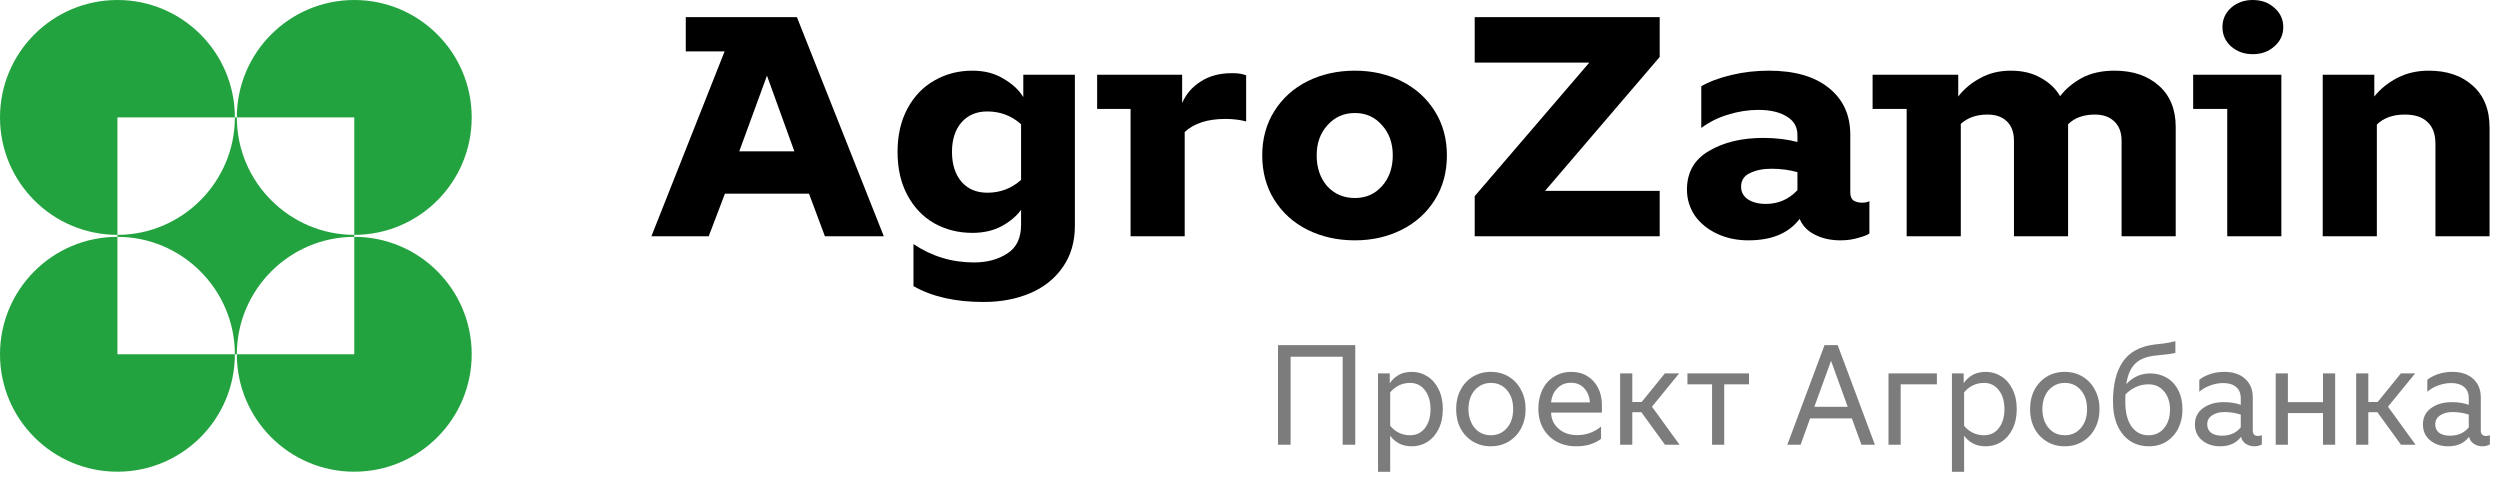
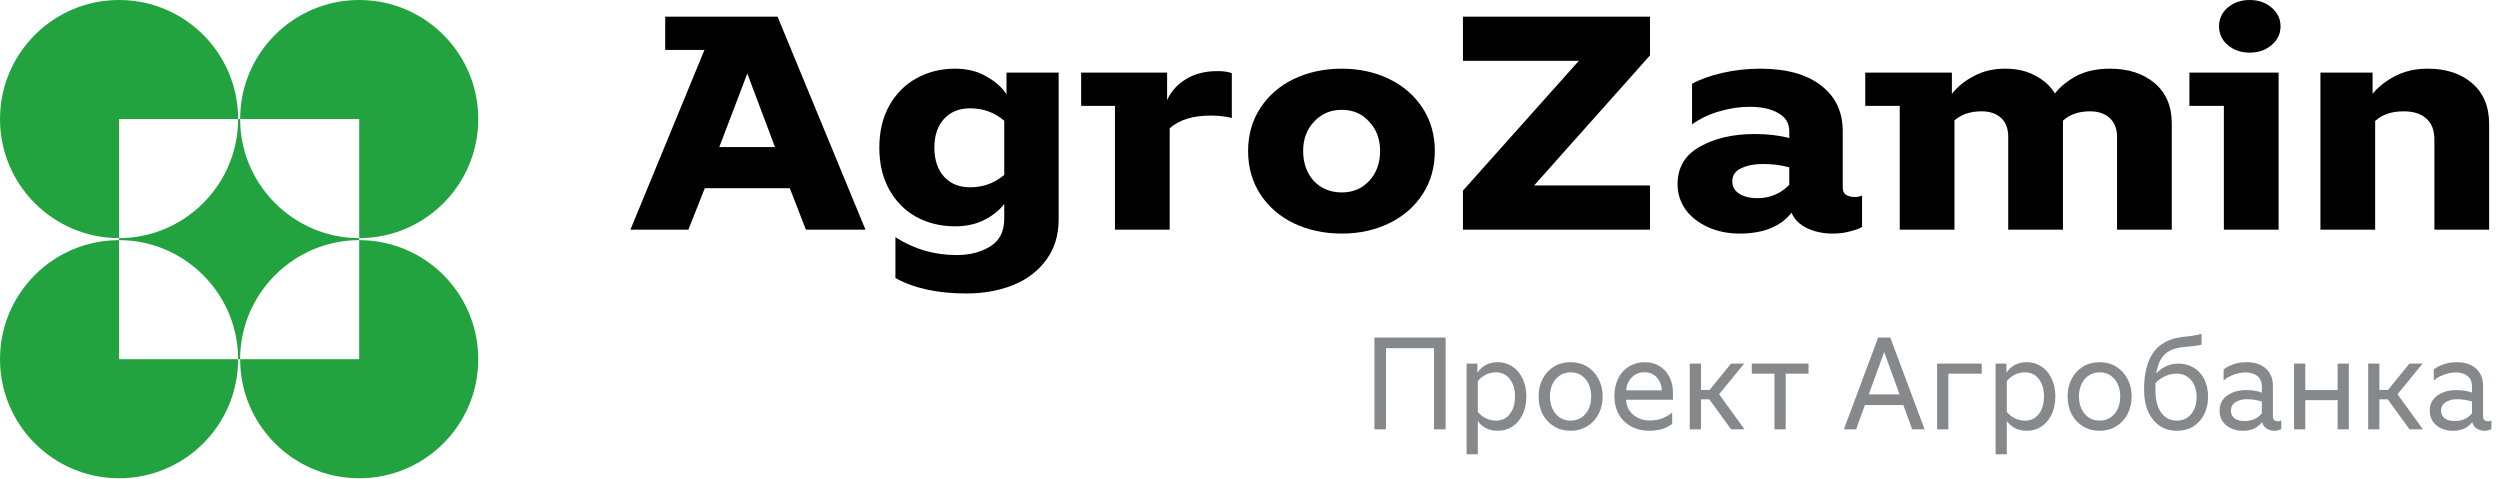
- <svg xmlns="http://www.w3.org/2000/svg" width="212" height="41" viewBox="0 0 212 41" fill="none">
-   <path d="M19.916 9.959H20.084C20.084 15.435 24.565 19.916 30.042 19.916V20.084C24.565 20.084 20.084 24.565 20.084 30.042H19.916C19.916 24.565 15.435 20.084 9.958 20.084V19.916C15.435 19.916 19.916 15.435 19.916 9.959Z" fill="#22A33F" />
-   <path d="M30.042 0C35.542 0 40 4.458 40 9.958C40 15.458 35.542 19.916 30.042 19.916V9.958H20.084C20.084 4.458 24.542 0 30.042 0Z" fill="#22A33F" />
-   <path d="M9.958 0C15.458 0 19.916 4.458 19.916 9.958H9.958V19.916C4.458 19.916 0 15.458 0 9.958C0 4.458 4.458 0 9.958 0Z" fill="#22A33F" />
-   <path d="M30.042 20.084C35.542 20.084 40 24.543 40 30.042C40 35.541 35.542 40 30.042 40C24.543 40 20.084 35.542 20.084 30.042H30.042L30.042 20.084Z" fill="#22A33F" />
-   <path d="M19.916 30.042C19.916 35.542 15.458 40 9.958 40C4.458 40 0 35.541 0 30.042C0 24.543 4.458 20.084 9.958 20.084V30.042H19.916Z" fill="#22A33F" />
-   <path d="M114.927 29.266V37.714H113.859V30.25H109.443V37.714H108.375V29.266H114.927ZM116.856 31.666H117.852V32.506C118.028 32.226 118.272 31.994 118.584 31.81C118.896 31.626 119.28 31.534 119.736 31.534C120.208 31.534 120.644 31.662 121.044 31.918C121.444 32.166 121.76 32.53 121.992 33.01C122.232 33.482 122.352 34.042 122.352 34.69C122.352 35.338 122.232 35.902 121.992 36.382C121.76 36.854 121.444 37.218 121.044 37.474C120.644 37.722 120.208 37.846 119.736 37.846C119.296 37.846 118.924 37.762 118.62 37.594C118.316 37.426 118.072 37.21 117.888 36.946V40.006H116.856V31.666ZM117.888 36.106C118.088 36.354 118.332 36.55 118.62 36.694C118.916 36.838 119.232 36.91 119.568 36.91C120.096 36.91 120.516 36.71 120.828 36.31C121.148 35.902 121.308 35.362 121.308 34.69C121.308 34.026 121.148 33.49 120.828 33.082C120.516 32.674 120.096 32.47 119.568 32.47C119.232 32.47 118.916 32.542 118.62 32.686C118.332 32.83 118.088 33.026 117.888 33.274V36.106ZM126.42 31.534C126.988 31.534 127.496 31.67 127.944 31.942C128.392 32.214 128.74 32.59 128.988 33.07C129.244 33.542 129.372 34.082 129.372 34.69C129.372 35.298 129.244 35.842 128.988 36.322C128.74 36.794 128.392 37.166 127.944 37.438C127.496 37.71 126.988 37.846 126.42 37.846C125.852 37.846 125.344 37.71 124.896 37.438C124.448 37.166 124.1 36.794 123.852 36.322C123.604 35.842 123.48 35.298 123.48 34.69C123.48 34.082 123.604 33.542 123.852 33.07C124.1 32.59 124.448 32.214 124.896 31.942C125.344 31.67 125.852 31.534 126.42 31.534ZM124.524 34.69C124.524 35.122 124.604 35.506 124.764 35.842C124.924 36.178 125.148 36.442 125.436 36.634C125.724 36.818 126.052 36.91 126.42 36.91C126.98 36.91 127.436 36.706 127.788 36.298C128.14 35.89 128.316 35.354 128.316 34.69C128.316 34.026 128.14 33.49 127.788 33.082C127.436 32.674 126.98 32.47 126.42 32.47C126.052 32.47 125.724 32.566 125.436 32.758C125.148 32.942 124.924 33.202 124.764 33.538C124.604 33.874 124.524 34.258 124.524 34.69ZM130.453 34.654C130.453 34.046 130.569 33.506 130.801 33.034C131.041 32.554 131.373 32.186 131.797 31.93C132.221 31.666 132.701 31.534 133.237 31.534C133.757 31.534 134.213 31.654 134.605 31.894C134.997 32.134 135.301 32.466 135.517 32.89C135.733 33.314 135.841 33.794 135.841 34.33V34.99H131.533C131.533 35.318 131.621 35.63 131.797 35.926C131.981 36.214 132.237 36.45 132.565 36.634C132.901 36.81 133.289 36.898 133.729 36.898C134.153 36.898 134.537 36.83 134.881 36.694C135.225 36.558 135.521 36.382 135.769 36.166V37.21C135.561 37.386 135.273 37.538 134.905 37.666C134.537 37.786 134.125 37.846 133.669 37.846C133.045 37.846 132.489 37.714 132.001 37.45C131.513 37.186 131.133 36.814 130.861 36.334C130.589 35.846 130.453 35.286 130.453 34.654ZM134.821 34.126C134.797 33.654 134.641 33.258 134.353 32.938C134.065 32.618 133.689 32.458 133.225 32.458C132.753 32.458 132.365 32.614 132.061 32.926C131.757 33.23 131.581 33.63 131.533 34.126H134.821ZM137.387 31.666H138.419V34.09H139.211L141.179 31.666H142.391L140.087 34.486L142.427 37.714H141.191L139.187 34.954H138.419V37.714H137.387V31.666ZM143.094 31.666H148.314V32.59H146.214V37.714H145.182V32.59H143.094V31.666ZM154.72 29.266H155.836L158.992 37.714H157.852L157.036 35.482H153.496L152.692 37.714H151.564L154.72 29.266ZM156.688 34.498L155.272 30.598L153.856 34.498H156.688ZM160.145 31.666H164.249V32.59H161.177V37.714H160.145V31.666ZM165.524 31.666H166.52V32.506C166.696 32.226 166.94 31.994 167.252 31.81C167.564 31.626 167.948 31.534 168.404 31.534C168.876 31.534 169.312 31.662 169.712 31.918C170.112 32.166 170.428 32.53 170.66 33.01C170.9 33.482 171.02 34.042 171.02 34.69C171.02 35.338 170.9 35.902 170.66 36.382C170.428 36.854 170.112 37.218 169.712 37.474C169.312 37.722 168.876 37.846 168.404 37.846C167.964 37.846 167.592 37.762 167.288 37.594C166.984 37.426 166.74 37.21 166.556 36.946V40.006H165.524V31.666ZM166.556 36.106C166.756 36.354 167 36.55 167.288 36.694C167.584 36.838 167.9 36.91 168.236 36.91C168.764 36.91 169.184 36.71 169.496 36.31C169.816 35.902 169.976 35.362 169.976 34.69C169.976 34.026 169.816 33.49 169.496 33.082C169.184 32.674 168.764 32.47 168.236 32.47C167.9 32.47 167.584 32.542 167.288 32.686C167 32.83 166.756 33.026 166.556 33.274V36.106ZM175.088 31.534C175.656 31.534 176.164 31.67 176.612 31.942C177.06 32.214 177.408 32.59 177.656 33.07C177.912 33.542 178.04 34.082 178.04 34.69C178.04 35.298 177.912 35.842 177.656 36.322C177.408 36.794 177.06 37.166 176.612 37.438C176.164 37.71 175.656 37.846 175.088 37.846C174.52 37.846 174.012 37.71 173.564 37.438C173.116 37.166 172.768 36.794 172.52 36.322C172.272 35.842 172.148 35.298 172.148 34.69C172.148 34.082 172.272 33.542 172.52 33.07C172.768 32.59 173.116 32.214 173.564 31.942C174.012 31.67 174.52 31.534 175.088 31.534ZM173.192 34.69C173.192 35.122 173.272 35.506 173.432 35.842C173.592 36.178 173.816 36.442 174.104 36.634C174.392 36.818 174.72 36.91 175.088 36.91C175.648 36.91 176.104 36.706 176.456 36.298C176.808 35.89 176.984 35.354 176.984 34.69C176.984 34.026 176.808 33.49 176.456 33.082C176.104 32.674 175.648 32.47 175.088 32.47C174.72 32.47 174.392 32.566 174.104 32.758C173.816 32.942 173.592 33.202 173.432 33.538C173.272 33.874 173.192 34.258 173.192 34.69ZM180.225 34.054C180.225 34.966 180.401 35.67 180.753 36.166C181.113 36.662 181.589 36.91 182.181 36.91C182.741 36.91 183.185 36.71 183.513 36.31C183.849 35.902 184.017 35.378 184.017 34.738C184.017 34.106 183.849 33.59 183.513 33.19C183.177 32.79 182.737 32.59 182.193 32.59C181.777 32.59 181.397 32.678 181.053 32.854C180.717 33.022 180.445 33.222 180.237 33.454C180.229 33.582 180.225 33.782 180.225 34.054ZM179.181 34.054C179.181 32.606 179.461 31.478 180.021 30.67C180.581 29.854 181.469 29.37 182.685 29.218C182.765 29.21 183.009 29.182 183.417 29.134C183.825 29.078 184.177 29.01 184.473 28.93V29.926C184.153 30.006 183.621 30.078 182.877 30.142C182.061 30.214 181.457 30.446 181.065 30.838C180.673 31.222 180.421 31.802 180.309 32.578C180.541 32.306 180.833 32.086 181.185 31.918C181.537 31.75 181.921 31.666 182.337 31.666C182.849 31.666 183.313 31.786 183.729 32.026C184.145 32.266 184.473 32.618 184.713 33.082C184.953 33.546 185.073 34.098 185.073 34.738C185.073 35.314 184.957 35.838 184.725 36.31C184.493 36.782 184.161 37.158 183.729 37.438C183.297 37.71 182.797 37.846 182.229 37.846C181.621 37.846 181.085 37.694 180.621 37.39C180.165 37.078 179.809 36.638 179.553 36.07C179.305 35.494 179.181 34.822 179.181 34.054ZM191.804 37.69C191.612 37.794 191.404 37.846 191.18 37.846C190.9 37.846 190.652 37.774 190.436 37.63C190.228 37.486 190.096 37.29 190.04 37.042C189.64 37.578 189.048 37.846 188.264 37.846C187.656 37.846 187.148 37.678 186.74 37.342C186.332 37.006 186.128 36.554 186.128 35.986C186.128 35.402 186.36 34.942 186.824 34.606C187.288 34.27 187.872 34.102 188.576 34.102C189.128 34.102 189.608 34.178 190.016 34.33V33.766C190.016 33.35 189.884 33.034 189.62 32.818C189.356 32.594 188.996 32.482 188.54 32.482C188.156 32.482 187.776 32.554 187.4 32.698C187.032 32.834 186.732 33.01 186.5 33.226V32.206C186.708 32.03 187 31.874 187.376 31.738C187.752 31.602 188.168 31.534 188.624 31.534C189.368 31.534 189.956 31.73 190.388 32.122C190.82 32.514 191.036 33.042 191.036 33.706V36.526C191.036 36.67 191.076 36.782 191.156 36.862C191.236 36.934 191.348 36.97 191.492 36.97C191.62 36.97 191.724 36.946 191.804 36.898V37.69ZM187.172 35.986C187.172 36.282 187.28 36.518 187.496 36.694C187.72 36.862 188.028 36.946 188.42 36.946C189.108 36.946 189.64 36.71 190.016 36.238V35.158C189.584 35.014 189.12 34.942 188.624 34.942C188.216 34.942 187.872 35.034 187.592 35.218C187.312 35.402 187.172 35.658 187.172 35.986ZM198.021 31.666V37.714H196.989V35.026H194.013V37.714H192.981V31.666H194.013V34.102H196.989V31.666H198.021ZM199.801 31.666H200.833V34.09H201.625L203.593 31.666H204.805L202.501 34.486L204.841 37.714H203.605L201.601 34.954H200.833V37.714H199.801V31.666ZM211.14 37.69C210.948 37.794 210.74 37.846 210.516 37.846C210.236 37.846 209.988 37.774 209.772 37.63C209.564 37.486 209.432 37.29 209.376 37.042C208.976 37.578 208.384 37.846 207.6 37.846C206.992 37.846 206.484 37.678 206.076 37.342C205.668 37.006 205.464 36.554 205.464 35.986C205.464 35.402 205.696 34.942 206.16 34.606C206.624 34.27 207.208 34.102 207.912 34.102C208.464 34.102 208.944 34.178 209.352 34.33V33.766C209.352 33.35 209.22 33.034 208.956 32.818C208.692 32.594 208.332 32.482 207.876 32.482C207.492 32.482 207.112 32.554 206.736 32.698C206.368 32.834 206.068 33.01 205.836 33.226V32.206C206.044 32.03 206.336 31.874 206.712 31.738C207.088 31.602 207.504 31.534 207.96 31.534C208.704 31.534 209.292 31.73 209.724 32.122C210.156 32.514 210.372 33.042 210.372 33.706V36.526C210.372 36.67 210.412 36.782 210.492 36.862C210.572 36.934 210.684 36.97 210.828 36.97C210.956 36.97 211.06 36.946 211.14 36.898V37.69ZM206.508 35.986C206.508 36.282 206.616 36.518 206.832 36.694C207.056 36.862 207.364 36.946 207.756 36.946C208.444 36.946 208.976 36.71 209.352 36.238V35.158C208.92 35.014 208.456 34.942 207.96 34.942C207.552 34.942 207.208 35.034 206.928 35.218C206.648 35.402 206.508 35.658 206.508 35.986Z" fill="#7C7C7C" />
-   <path d="M61.448 4.356H58.154V1.452H67.577L74.948 20.038H69.953L68.603 16.421H61.475L60.098 20.038H55.238L61.448 4.356ZM67.361 12.831L65.039 6.415L62.69 12.831H67.361Z" fill="black" />
-   <path d="M83.401 25.608C81.007 25.608 79.028 25.159 77.462 24.262V20.698C79.01 21.736 80.719 22.255 82.591 22.255C83.707 22.255 84.653 22 85.427 21.49C86.2 20.997 86.587 20.187 86.587 19.061V17.794C86.191 18.339 85.633 18.806 84.913 19.193C84.212 19.563 83.392 19.747 82.457 19.747C81.269 19.747 80.189 19.475 79.216 18.929C78.263 18.383 77.507 17.591 76.949 16.553C76.391 15.515 76.112 14.291 76.112 12.883C76.112 11.475 76.391 10.252 76.949 9.214C77.507 8.175 78.263 7.383 79.216 6.838C80.189 6.274 81.269 5.993 82.457 5.993C83.483 5.993 84.365 6.222 85.103 6.679C85.858 7.119 86.416 7.638 86.776 8.237V6.336H91.15V19.14C91.15 20.513 90.808 21.683 90.124 22.651C89.44 23.637 88.513 24.376 87.343 24.869C86.173 25.362 84.859 25.608 83.401 25.608ZM80.728 12.883C80.728 13.939 80.999 14.784 81.538 15.418C82.079 16.034 82.808 16.342 83.725 16.342C84.823 16.342 85.777 15.981 86.587 15.259V10.534C85.777 9.812 84.823 9.451 83.725 9.451C82.808 9.451 82.079 9.759 81.538 10.375C80.999 10.991 80.728 11.827 80.728 12.883Z" fill="black" />
-   <path d="M95.872 9.24H93.037V6.336H100.246V8.738C100.57 7.982 101.092 7.374 101.812 6.917C102.532 6.442 103.423 6.204 104.485 6.204C104.989 6.204 105.385 6.266 105.673 6.389V10.296C105.133 10.155 104.548 10.085 103.918 10.085C102.406 10.085 101.254 10.454 100.462 11.194V20.038H95.872V9.24Z" fill="black" />
-   <path d="M114.894 5.993C116.352 5.993 117.675 6.292 118.863 6.89C120.051 7.489 120.987 8.334 121.671 9.425C122.355 10.516 122.697 11.766 122.697 13.174C122.697 14.599 122.355 15.858 121.671 16.949C120.987 18.04 120.051 18.885 118.863 19.483C117.675 20.082 116.352 20.381 114.894 20.381C113.418 20.381 112.077 20.082 110.871 19.483C109.683 18.885 108.747 18.04 108.063 16.949C107.379 15.858 107.037 14.599 107.037 13.174C107.037 11.766 107.379 10.516 108.063 9.425C108.747 8.334 109.683 7.489 110.871 6.89C112.077 6.292 113.418 5.993 114.894 5.993ZM111.654 13.174C111.654 14.23 111.951 15.101 112.545 15.787C113.157 16.456 113.94 16.791 114.894 16.791C115.83 16.791 116.595 16.456 117.189 15.787C117.801 15.101 118.107 14.23 118.107 13.174C118.107 12.135 117.801 11.282 117.189 10.613C116.595 9.927 115.83 9.583 114.894 9.583C113.958 9.583 113.184 9.927 112.572 10.613C111.96 11.282 111.654 12.135 111.654 13.174Z" fill="black" />
-   <path d="M134.775 5.306H125.055V1.452H140.742V4.831L131.022 16.183H140.742V20.038H125.055V16.632L134.775 5.306Z" fill="black" />
-   <path d="M158.525 19.8C158.363 19.923 158.048 20.047 157.58 20.17C157.13 20.311 156.626 20.381 156.068 20.381C155.258 20.381 154.538 20.223 153.908 19.906C153.278 19.589 152.846 19.14 152.612 18.559C151.694 19.774 150.245 20.381 148.265 20.381C147.293 20.381 146.411 20.196 145.619 19.827C144.827 19.457 144.197 18.947 143.729 18.295C143.279 17.627 143.054 16.887 143.054 16.078C143.054 14.617 143.675 13.526 144.917 12.804C146.159 12.065 147.698 11.695 149.534 11.695C150.578 11.695 151.541 11.81 152.423 12.039V11.458C152.423 10.754 152.117 10.226 151.505 9.874C150.911 9.504 150.11 9.319 149.102 9.319C148.256 9.319 147.41 9.451 146.564 9.715C145.718 9.962 144.953 10.34 144.269 10.851V7.313C144.935 6.926 145.781 6.609 146.807 6.362C147.833 6.116 148.895 5.993 149.993 5.993C152.171 5.993 153.863 6.477 155.069 7.445C156.293 8.413 156.905 9.742 156.905 11.431V16.342C156.905 16.641 156.995 16.861 157.175 17.002C157.373 17.125 157.616 17.187 157.904 17.187C158.174 17.187 158.381 17.143 158.525 17.055V19.8ZM147.644 15.84C147.644 16.28 147.833 16.632 148.211 16.896C148.607 17.16 149.12 17.292 149.75 17.292C150.794 17.292 151.685 16.905 152.423 16.131V14.599C151.739 14.406 151.001 14.309 150.209 14.309C149.507 14.309 148.904 14.432 148.4 14.678C147.896 14.907 147.644 15.295 147.644 15.84Z" fill="black" />
-   <path d="M161.685 20.038V9.24H158.796V6.336H166.059V8.184C166.545 7.55 167.166 7.031 167.922 6.626C168.678 6.204 169.542 5.993 170.514 5.993C171.504 5.993 172.35 6.195 173.052 6.6C173.772 6.987 174.321 7.506 174.699 8.158C175.149 7.559 175.752 7.049 176.508 6.626C177.282 6.204 178.218 5.993 179.316 5.993C180.864 5.993 182.115 6.415 183.069 7.26C184.023 8.105 184.5 9.275 184.5 10.771V20.038H179.91V11.933C179.91 11.229 179.703 10.683 179.289 10.296C178.893 9.909 178.344 9.715 177.642 9.715C176.688 9.715 175.932 9.988 175.374 10.534V20.038H170.784V11.933C170.784 11.229 170.586 10.683 170.19 10.296C169.794 9.909 169.245 9.715 168.543 9.715C167.607 9.715 166.851 9.979 166.275 10.507V20.038H161.685Z" fill="black" />
-   <path d="M193.459 20.038H188.869V9.24H185.98V6.336H193.459V20.038ZM191.029 0C191.767 0 192.379 0.22 192.865 0.66C193.369 1.1 193.621 1.646 193.621 2.297C193.621 2.948 193.369 3.494 192.865 3.934C192.379 4.374 191.767 4.594 191.029 4.594C190.309 4.594 189.697 4.374 189.193 3.934C188.707 3.494 188.464 2.948 188.464 2.297C188.464 1.646 188.707 1.1 189.193 0.66C189.697 0.22 190.309 0 191.029 0Z" fill="black" />
-   <path d="M196.967 20.038V6.336H201.341V8.184C201.845 7.55 202.484 7.031 203.258 6.626C204.05 6.204 204.95 5.993 205.958 5.993C207.506 5.993 208.748 6.415 209.684 7.26C210.638 8.105 211.115 9.293 211.115 10.824V20.038H206.525V12.197C206.525 11.37 206.3 10.754 205.85 10.349C205.418 9.927 204.779 9.715 203.933 9.715C202.925 9.715 202.133 9.997 201.557 10.56V20.038H196.967Z" fill="black" />
+ <svg xmlns="http://www.w3.org/2000/svg" width="230" height="44" viewBox="0 0 230 44" fill="none">
+   <path d="M21.907 10.954H22.092C22.092 16.979 27.021 21.908 33.046 21.908V22.093C27.021 22.093 22.092 27.022 22.092 33.047H21.907C21.907 27.022 16.978 22.093 10.953 22.093V21.908C16.978 21.908 21.907 16.979 21.907 10.954Z" fill="#22A33F" />
+   <path d="M33.047 0C39.096 0 44 4.904 44 10.954C44 17.004 39.096 21.908 33.047 21.908V10.954H22.093C22.093 4.904 26.997 0 33.047 0Z" fill="#22A33F" />
+   <path d="M10.954 0C17.003 0 21.908 4.904 21.908 10.954H10.954V21.908C4.904 21.908 0 17.004 0 10.954C0 4.904 4.904 0 10.954 0Z" fill="#22A33F" />
+   <path d="M33.047 22.093C39.096 22.093 44 26.997 44 33.046C44 39.096 39.096 44 33.047 44C26.997 44 22.093 39.096 22.093 33.047H33.046L33.047 22.093Z" fill="#22A33F" />
+   <path d="M21.908 33.047C21.908 39.096 17.003 44 10.954 44C4.904 44 0 39.096 0 33.046C0 26.997 4.904 22.093 10.954 22.093V33.047H21.908Z" fill="#22A33F" />
+   <path d="M132.998 31.052V39.5H131.93V32.036H127.514V39.5H126.446V31.052H132.998ZM134.927 33.452H135.923V34.292C136.099 34.012 136.343 33.78 136.655 33.596C136.967 33.412 137.351 33.32 137.807 33.32C138.279 33.32 138.715 33.448 139.115 33.704C139.515 33.952 139.831 34.316 140.063 34.796C140.303 35.268 140.423 35.828 140.423 36.476C140.423 37.124 140.303 37.688 140.063 38.168C139.831 38.64 139.515 39.004 139.115 39.26C138.715 39.508 138.279 39.632 137.807 39.632C137.367 39.632 136.995 39.548 136.691 39.38C136.387 39.212 136.143 38.996 135.959 38.732V41.792H134.927V33.452ZM135.959 37.892C136.159 38.14 136.403 38.336 136.691 38.48C136.987 38.624 137.303 38.696 137.639 38.696C138.167 38.696 138.587 38.496 138.899 38.096C139.219 37.688 139.379 37.148 139.379 36.476C139.379 35.812 139.219 35.276 138.899 34.868C138.587 34.46 138.167 34.256 137.639 34.256C137.303 34.256 136.987 34.328 136.691 34.472C136.403 34.616 136.159 34.812 135.959 35.06V37.892ZM144.492 33.32C145.06 33.32 145.568 33.456 146.016 33.728C146.464 34 146.812 34.376 147.06 34.856C147.316 35.328 147.444 35.868 147.444 36.476C147.444 37.084 147.316 37.628 147.06 38.108C146.812 38.58 146.464 38.952 146.016 39.224C145.568 39.496 145.06 39.632 144.492 39.632C143.924 39.632 143.416 39.496 142.968 39.224C142.52 38.952 142.172 38.58 141.924 38.108C141.676 37.628 141.552 37.084 141.552 36.476C141.552 35.868 141.676 35.328 141.924 34.856C142.172 34.376 142.52 34 142.968 33.728C143.416 33.456 143.924 33.32 144.492 33.32ZM142.596 36.476C142.596 36.908 142.676 37.292 142.836 37.628C142.996 37.964 143.22 38.228 143.508 38.42C143.796 38.604 144.124 38.696 144.492 38.696C145.052 38.696 145.508 38.492 145.86 38.084C146.212 37.676 146.388 37.14 146.388 36.476C146.388 35.812 146.212 35.276 145.86 34.868C145.508 34.46 145.052 34.256 144.492 34.256C144.124 34.256 143.796 34.352 143.508 34.544C143.22 34.728 142.996 34.988 142.836 35.324C142.676 35.66 142.596 36.044 142.596 36.476ZM148.524 36.44C148.524 35.832 148.64 35.292 148.872 34.82C149.112 34.34 149.444 33.972 149.868 33.716C150.292 33.452 150.772 33.32 151.308 33.32C151.828 33.32 152.284 33.44 152.676 33.68C153.068 33.92 153.372 34.252 153.588 34.676C153.804 35.1 153.912 35.58 153.912 36.116V36.776H149.604C149.604 37.104 149.692 37.416 149.868 37.712C150.052 38 150.308 38.236 150.636 38.42C150.972 38.596 151.36 38.684 151.8 38.684C152.224 38.684 152.608 38.616 152.952 38.48C153.296 38.344 153.592 38.168 153.84 37.952V38.996C153.632 39.172 153.344 39.324 152.976 39.452C152.608 39.572 152.196 39.632 151.74 39.632C151.116 39.632 150.56 39.5 150.072 39.236C149.584 38.972 149.204 38.6 148.932 38.12C148.66 37.632 148.524 37.072 148.524 36.44ZM152.892 35.912C152.868 35.44 152.712 35.044 152.424 34.724C152.136 34.404 151.76 34.244 151.296 34.244C150.824 34.244 150.436 34.4 150.132 34.712C149.828 35.016 149.652 35.416 149.604 35.912H152.892ZM155.458 33.452H156.49V35.876H157.282L159.25 33.452H160.462L158.158 36.272L160.498 39.5H159.262L157.258 36.74H156.49V39.5H155.458V33.452ZM161.165 33.452H166.385V34.376H164.285V39.5H163.253V34.376H161.165V33.452ZM172.791 31.052H173.907L177.063 39.5H175.923L175.107 37.268H171.567L170.763 39.5H169.635L172.791 31.052ZM174.759 36.284L173.343 32.384L171.927 36.284H174.759ZM178.216 33.452H182.32V34.376H179.248V39.5H178.216V33.452ZM183.595 33.452H184.591V34.292C184.767 34.012 185.011 33.78 185.323 33.596C185.635 33.412 186.019 33.32 186.475 33.32C186.947 33.32 187.383 33.448 187.783 33.704C188.183 33.952 188.499 34.316 188.731 34.796C188.971 35.268 189.091 35.828 189.091 36.476C189.091 37.124 188.971 37.688 188.731 38.168C188.499 38.64 188.183 39.004 187.783 39.26C187.383 39.508 186.947 39.632 186.475 39.632C186.035 39.632 185.663 39.548 185.359 39.38C185.055 39.212 184.811 38.996 184.627 38.732V41.792H183.595V33.452ZM184.627 37.892C184.827 38.14 185.071 38.336 185.359 38.48C185.655 38.624 185.971 38.696 186.307 38.696C186.835 38.696 187.255 38.496 187.567 38.096C187.887 37.688 188.047 37.148 188.047 36.476C188.047 35.812 187.887 35.276 187.567 34.868C187.255 34.46 186.835 34.256 186.307 34.256C185.971 34.256 185.655 34.328 185.359 34.472C185.071 34.616 184.827 34.812 184.627 35.06V37.892ZM193.16 33.32C193.728 33.32 194.236 33.456 194.684 33.728C195.132 34 195.48 34.376 195.728 34.856C195.984 35.328 196.112 35.868 196.112 36.476C196.112 37.084 195.984 37.628 195.728 38.108C195.48 38.58 195.132 38.952 194.684 39.224C194.236 39.496 193.728 39.632 193.16 39.632C192.592 39.632 192.084 39.496 191.636 39.224C191.188 38.952 190.84 38.58 190.592 38.108C190.344 37.628 190.22 37.084 190.22 36.476C190.22 35.868 190.344 35.328 190.592 34.856C190.84 34.376 191.188 34 191.636 33.728C192.084 33.456 192.592 33.32 193.16 33.32ZM191.264 36.476C191.264 36.908 191.344 37.292 191.504 37.628C191.664 37.964 191.888 38.228 192.176 38.42C192.464 38.604 192.792 38.696 193.16 38.696C193.72 38.696 194.176 38.492 194.528 38.084C194.88 37.676 195.056 37.14 195.056 36.476C195.056 35.812 194.88 35.276 194.528 34.868C194.176 34.46 193.72 34.256 193.16 34.256C192.792 34.256 192.464 34.352 192.176 34.544C191.888 34.728 191.664 34.988 191.504 35.324C191.344 35.66 191.264 36.044 191.264 36.476ZM198.296 35.84C198.296 36.752 198.472 37.456 198.824 37.952C199.184 38.448 199.66 38.696 200.252 38.696C200.812 38.696 201.256 38.496 201.584 38.096C201.92 37.688 202.088 37.164 202.088 36.524C202.088 35.892 201.92 35.376 201.584 34.976C201.248 34.576 200.808 34.376 200.264 34.376C199.848 34.376 199.468 34.464 199.124 34.64C198.788 34.808 198.516 35.008 198.308 35.24C198.3 35.368 198.296 35.568 198.296 35.84ZM197.252 35.84C197.252 34.392 197.532 33.264 198.092 32.456C198.652 31.64 199.54 31.156 200.756 31.004C200.836 30.996 201.08 30.968 201.488 30.92C201.896 30.864 202.248 30.796 202.544 30.716V31.712C202.224 31.792 201.692 31.864 200.948 31.928C200.132 32 199.528 32.232 199.136 32.624C198.744 33.008 198.492 33.588 198.38 34.364C198.612 34.092 198.904 33.872 199.256 33.704C199.608 33.536 199.992 33.452 200.408 33.452C200.92 33.452 201.384 33.572 201.8 33.812C202.216 34.052 202.544 34.404 202.784 34.868C203.024 35.332 203.144 35.884 203.144 36.524C203.144 37.1 203.028 37.624 202.796 38.096C202.564 38.568 202.232 38.944 201.8 39.224C201.368 39.496 200.868 39.632 200.3 39.632C199.692 39.632 199.156 39.48 198.692 39.176C198.236 38.864 197.88 38.424 197.624 37.856C197.376 37.28 197.252 36.608 197.252 35.84ZM209.876 39.476C209.684 39.58 209.476 39.632 209.252 39.632C208.972 39.632 208.724 39.56 208.508 39.416C208.3 39.272 208.168 39.076 208.112 38.828C207.712 39.364 207.12 39.632 206.336 39.632C205.728 39.632 205.22 39.464 204.812 39.128C204.404 38.792 204.2 38.34 204.2 37.772C204.2 37.188 204.432 36.728 204.896 36.392C205.36 36.056 205.944 35.888 206.648 35.888C207.2 35.888 207.68 35.964 208.088 36.116V35.552C208.088 35.136 207.956 34.82 207.692 34.604C207.428 34.38 207.068 34.268 206.612 34.268C206.228 34.268 205.848 34.34 205.472 34.484C205.104 34.62 204.804 34.796 204.572 35.012V33.992C204.78 33.816 205.072 33.66 205.448 33.524C205.824 33.388 206.24 33.32 206.696 33.32C207.44 33.32 208.028 33.516 208.46 33.908C208.892 34.3 209.108 34.828 209.108 35.492V38.312C209.108 38.456 209.148 38.568 209.228 38.648C209.308 38.72 209.42 38.756 209.564 38.756C209.692 38.756 209.796 38.732 209.876 38.684V39.476ZM205.244 37.772C205.244 38.068 205.352 38.304 205.568 38.48C205.792 38.648 206.1 38.732 206.492 38.732C207.18 38.732 207.712 38.496 208.088 38.024V36.944C207.656 36.8 207.192 36.728 206.696 36.728C206.288 36.728 205.944 36.82 205.664 37.004C205.384 37.188 205.244 37.444 205.244 37.772ZM216.092 33.452V39.5H215.06V36.812H212.084V39.5H211.052V33.452H212.084V35.888H215.06V33.452H216.092ZM217.872 33.452H218.904V35.876H219.696L221.664 33.452H222.876L220.572 36.272L222.912 39.5H221.676L219.672 36.74H218.904V39.5H217.872V33.452ZM229.212 39.476C229.02 39.58 228.812 39.632 228.588 39.632C228.308 39.632 228.06 39.56 227.844 39.416C227.636 39.272 227.504 39.076 227.448 38.828C227.048 39.364 226.456 39.632 225.672 39.632C225.064 39.632 224.556 39.464 224.148 39.128C223.74 38.792 223.536 38.34 223.536 37.772C223.536 37.188 223.768 36.728 224.232 36.392C224.696 36.056 225.28 35.888 225.984 35.888C226.536 35.888 227.016 35.964 227.424 36.116V35.552C227.424 35.136 227.292 34.82 227.028 34.604C226.764 34.38 226.404 34.268 225.948 34.268C225.564 34.268 225.184 34.34 224.808 34.484C224.44 34.62 224.14 34.796 223.908 35.012V33.992C224.116 33.816 224.408 33.66 224.784 33.524C225.16 33.388 225.576 33.32 226.032 33.32C226.776 33.32 227.364 33.516 227.796 33.908C228.228 34.3 228.444 34.828 228.444 35.492V38.312C228.444 38.456 228.484 38.568 228.564 38.648C228.644 38.72 228.756 38.756 228.9 38.756C229.028 38.756 229.132 38.732 229.212 38.684V39.476ZM224.58 37.772C224.58 38.068 224.688 38.304 224.904 38.48C225.128 38.648 225.436 38.732 225.828 38.732C226.516 38.732 227.048 38.496 227.424 38.024V36.944C226.992 36.8 226.528 36.728 226.032 36.728C225.624 36.728 225.28 36.82 225 37.004C224.72 37.188 224.58 37.444 224.58 37.772Z" fill="#86898C" />
+   <path d="M64.812 4.593H61.199V1.531H71.536L79.622 21.127H74.142L72.662 17.313H64.842L63.331 21.127H58L64.812 4.593ZM71.299 13.528L68.752 6.764L66.175 13.528H71.299Z" fill="black" />
+   <path d="M88.896 27C86.269 27 84.097 26.527 82.379 25.58V21.823C84.078 22.918 85.954 23.465 88.007 23.465C89.231 23.465 90.268 23.196 91.117 22.658C91.966 22.138 92.391 21.285 92.391 20.097V18.761C91.956 19.336 91.344 19.828 90.554 20.236C89.784 20.626 88.886 20.821 87.859 20.821C86.556 20.821 85.371 20.533 84.305 19.958C83.258 19.383 82.429 18.547 81.817 17.453C81.204 16.358 80.898 15.068 80.898 13.584C80.898 12.099 81.204 10.809 81.817 9.714C82.429 8.62 83.258 7.785 84.305 7.209C85.371 6.615 86.556 6.319 87.859 6.319C88.985 6.319 89.952 6.56 90.762 7.042C91.591 7.506 92.203 8.054 92.598 8.685V6.68H97.396V20.18C97.396 21.628 97.021 22.862 96.271 23.883C95.52 24.922 94.504 25.701 93.22 26.221C91.937 26.74 90.495 27 88.896 27ZM85.963 13.584C85.963 14.697 86.26 15.588 86.852 16.256C87.444 16.905 88.244 17.23 89.251 17.23C90.456 17.23 91.502 16.849 92.391 16.089V11.106C91.502 10.345 90.456 9.965 89.251 9.965C88.244 9.965 87.444 10.29 86.852 10.939C86.26 11.589 85.963 12.47 85.963 13.584Z" fill="black" />
+   <path d="M102.576 9.742H99.466V6.68H107.374V9.213C107.73 8.415 108.302 7.775 109.092 7.293C109.882 6.792 110.86 6.541 112.025 6.541C112.578 6.541 113.012 6.606 113.328 6.736V10.856C112.736 10.707 112.094 10.633 111.403 10.633C109.744 10.633 108.48 11.023 107.611 11.802V21.127H102.576V9.742Z" fill="black" />
+   <path d="M123.444 6.319C125.043 6.319 126.495 6.634 127.798 7.265C129.101 7.896 130.128 8.787 130.878 9.937C131.629 11.088 132.004 12.405 132.004 13.89C132.004 15.393 131.629 16.72 130.878 17.87C130.128 19.021 129.101 19.911 127.798 20.542C126.495 21.173 125.043 21.489 123.444 21.489C121.825 21.489 120.354 21.173 119.031 20.542C117.728 19.911 116.701 19.021 115.95 17.87C115.2 16.72 114.825 15.393 114.825 13.89C114.825 12.405 115.2 11.088 115.95 9.937C116.701 8.787 117.728 7.896 119.031 7.265C120.354 6.634 121.825 6.319 123.444 6.319ZM119.89 13.89C119.89 15.003 120.216 15.922 120.867 16.645C121.539 17.351 122.397 17.703 123.444 17.703C124.471 17.703 125.31 17.351 125.962 16.645C126.633 15.922 126.969 15.003 126.969 13.89C126.969 12.795 126.633 11.895 125.962 11.19C125.31 10.466 124.471 10.104 123.444 10.104C122.417 10.104 121.568 10.466 120.897 11.19C120.225 11.895 119.89 12.795 119.89 13.89Z" fill="black" />
+   <path d="M145.254 5.595H134.591V1.531H151.8V5.094L141.137 17.063H151.8V21.127H134.591V17.536L145.254 5.595Z" fill="black" />
+   <path d="M171.308 20.876C171.13 21.006 170.784 21.136 170.271 21.266C169.777 21.414 169.224 21.489 168.612 21.489C167.724 21.489 166.934 21.322 166.243 20.988C165.552 20.654 165.078 20.18 164.821 19.568C163.814 20.849 162.224 21.489 160.052 21.489C158.986 21.489 158.018 21.294 157.15 20.904C156.281 20.514 155.59 19.976 155.076 19.29C154.583 18.584 154.336 17.805 154.336 16.951C154.336 15.411 155.017 14.261 156.38 13.5C157.742 12.721 159.43 12.331 161.444 12.331C162.59 12.331 163.646 12.451 164.614 12.693V12.08C164.614 11.338 164.278 10.781 163.607 10.41C162.955 10.021 162.076 9.826 160.971 9.826C160.042 9.826 159.114 9.965 158.186 10.243C157.258 10.503 156.419 10.902 155.669 11.44V7.71C156.399 7.302 157.327 6.968 158.453 6.708C159.578 6.448 160.743 6.319 161.948 6.319C164.337 6.319 166.193 6.829 167.516 7.849C168.859 8.87 169.53 10.271 169.53 12.053V17.23C169.53 17.545 169.629 17.777 169.827 17.926C170.044 18.056 170.31 18.121 170.626 18.121C170.923 18.121 171.15 18.074 171.308 17.981V20.876ZM159.371 16.701C159.371 17.165 159.578 17.536 159.993 17.814C160.428 18.093 160.99 18.232 161.681 18.232C162.827 18.232 163.804 17.824 164.614 17.007V15.393C163.863 15.189 163.054 15.087 162.185 15.087C161.415 15.087 160.753 15.216 160.2 15.476C159.648 15.717 159.371 16.126 159.371 16.701Z" fill="black" />
+   <path d="M174.774 21.127V9.742H171.605V6.68H179.573V8.629C180.106 7.961 180.787 7.413 181.617 6.987C182.446 6.541 183.394 6.319 184.46 6.319C185.546 6.319 186.474 6.532 187.244 6.959C188.034 7.367 188.636 7.914 189.051 8.601C189.545 7.97 190.206 7.432 191.035 6.987C191.885 6.541 192.911 6.319 194.116 6.319C195.814 6.319 197.186 6.764 198.233 7.655C199.28 8.545 199.803 9.779 199.803 11.357V21.127H194.768V12.581C194.768 11.839 194.54 11.264 194.086 10.856C193.652 10.447 193.05 10.243 192.279 10.243C191.233 10.243 190.404 10.531 189.791 11.106V21.127H184.756V12.581C184.756 11.839 184.539 11.264 184.105 10.856C183.67 10.447 183.068 10.243 182.298 10.243C181.271 10.243 180.442 10.522 179.81 11.078V21.127H174.774Z" fill="black" />
+   <path d="M209.632 21.127H204.596V9.742H201.427V6.68H209.632V21.127ZM206.966 0C207.775 0 208.447 0.232 208.98 0.696C209.533 1.16 209.809 1.735 209.809 2.422C209.809 3.108 209.533 3.684 208.98 4.147C208.447 4.611 207.775 4.843 206.966 4.843C206.176 4.843 205.505 4.611 204.952 4.147C204.419 3.684 204.152 3.108 204.152 2.422C204.152 1.735 204.419 1.16 204.952 0.696C205.505 0.232 206.176 0 206.966 0Z" fill="black" />
+   <path d="M213.479 21.127V6.68H218.278V8.629C218.831 7.961 219.532 7.413 220.381 6.987C221.25 6.541 222.237 6.319 223.343 6.319C225.041 6.319 226.403 6.764 227.43 7.655C228.477 8.545 229 9.798 229 11.412V21.127H223.965V12.86C223.965 11.988 223.718 11.338 223.224 10.911C222.75 10.466 222.049 10.243 221.121 10.243C220.015 10.243 219.147 10.54 218.515 11.134V21.127H213.479Z" fill="black" />
</svg>
